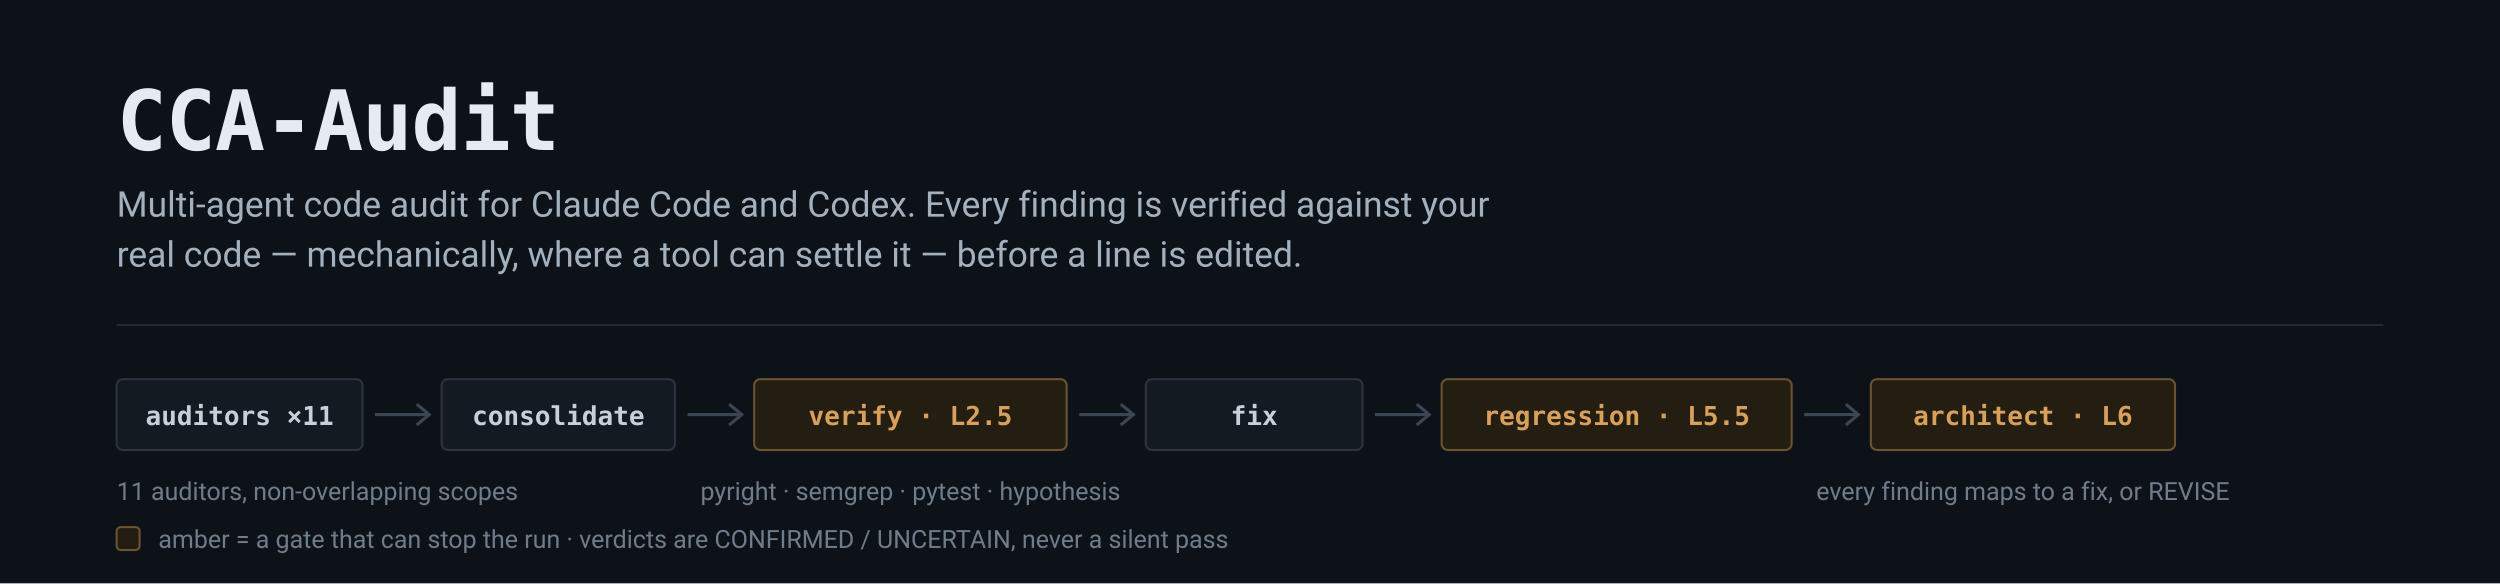
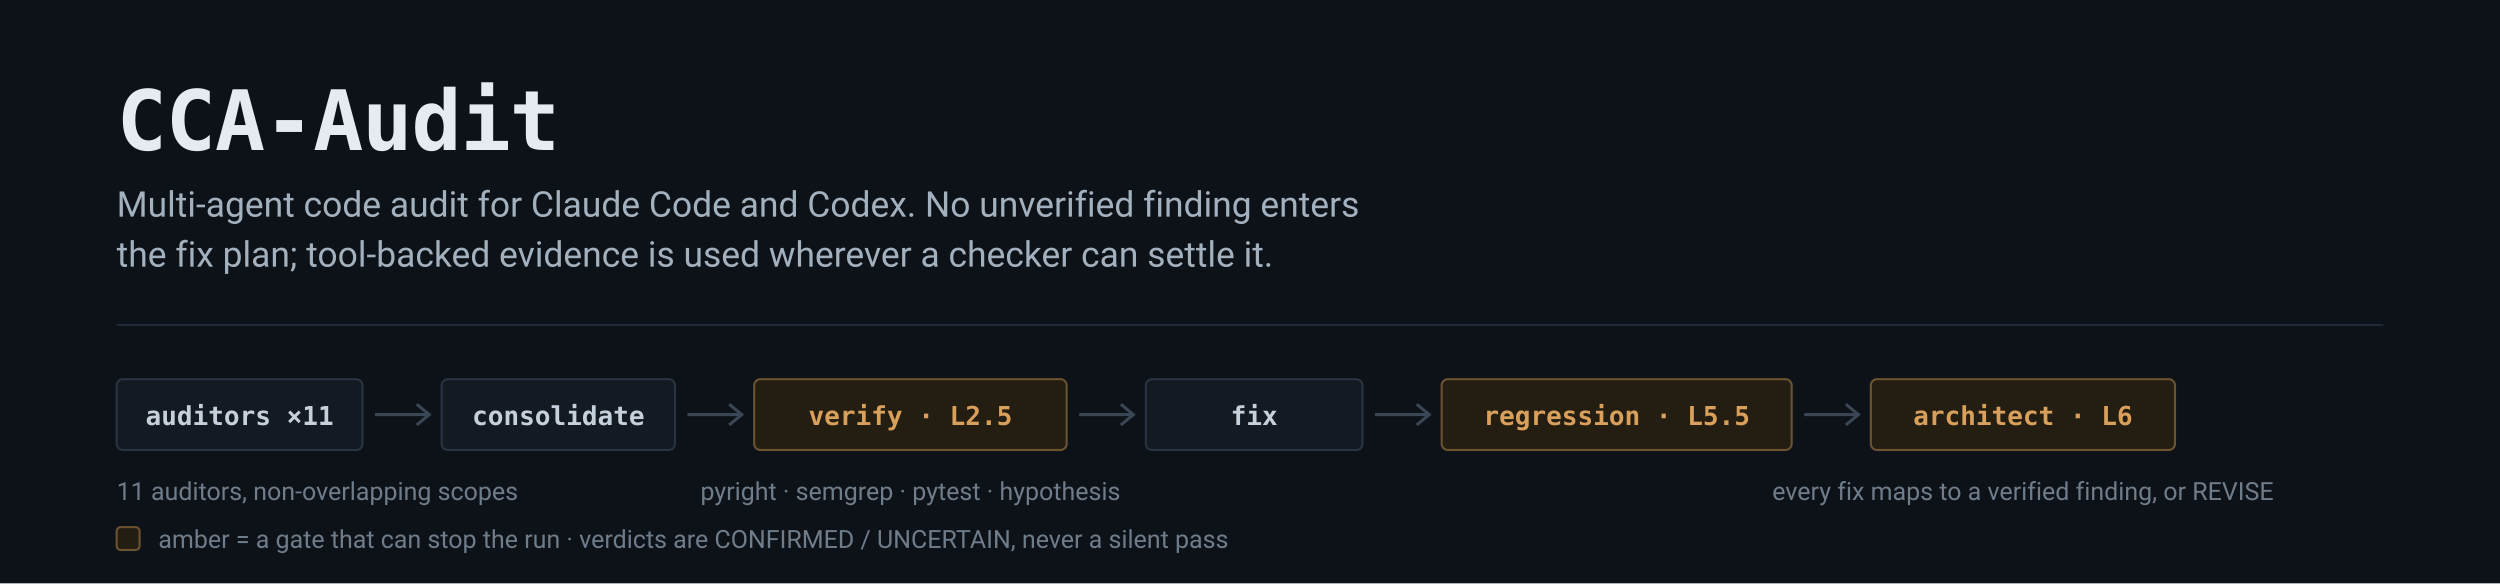
- <svg xmlns="http://www.w3.org/2000/svg" viewBox="0 0 1200 280" width="1200" height="280" role="img" aria-label="CCA-Audit — every finding is verified against your real code before anything is edited. Pipeline: detect, parallel auditors, consolidate, verify, fix, regression diff, architect gate.">
+ <svg xmlns="http://www.w3.org/2000/svg" viewBox="0 0 1200 280" width="1200" height="280" role="img" aria-label="CCA-Audit — no unverified finding enters the fix plan. Pipeline: detect, parallel auditors, consolidate, verify, fix, regression diff, architect gate.">
  <style>
    .bg     { fill: #0d1219; }
    .rule   { stroke: #1f2a36; stroke-width: 1; }
    .wordmk { font: 700 40px ui-monospace, SFMono-Regular, Menlo, Consolas, monospace; fill: #e6ebf1; letter-spacing: -0.5px; }
    .lede   { font: 400 17px system-ui, -apple-system, "Segoe UI", Roboto, sans-serif; fill: #a3b0bd; }
    .accent { fill: #d9a05b; }
    .node   { font: 600 12.5px ui-monospace, SFMono-Regular, Menlo, Consolas, monospace; fill: #c6d0da; }
    .gate   { font: 600 12.5px ui-monospace, SFMono-Regular, Menlo, Consolas, monospace; fill: #d9a05b; }
    .cap    { font: 400 12px system-ui, -apple-system, "Segoe UI", Roboto, sans-serif; fill: #6f7c89; }
    .box    { fill: #131a22; stroke: #2a3440; stroke-width: 1; }
    .boxg   { fill: #241d12; stroke: #6b5330; stroke-width: 1; }
    .arrow  { stroke: #3a4653; stroke-width: 1.5; fill: none; }
  </style>
  <rect class="bg" width="1200" height="280" />
  <text class="wordmk" x="56" y="72">CCA-Audit</text>
-   <text class="lede" x="56" y="104">Multi-agent code audit for Claude Code and Codex. Every finding is verified against your</text>
-   <text class="lede" x="56" y="128">real code — mechanically, where a tool can settle it — before a line is edited.</text>
+   <text class="lede" x="56" y="104">Multi-agent code audit for Claude Code and Codex. No unverified finding enters</text>
+   <text class="lede" x="56" y="128">the fix plan; tool-backed evidence is used wherever a checker can settle it.</text>
  <line class="rule" x1="56" y1="156" x2="1144" y2="156" />
  <g transform="translate(56,182)">
    <rect class="box" x="0" y="0" width="118" height="34" rx="3" />
    <text class="node" x="59" y="22" text-anchor="middle">auditors ×11</text>
    <path class="arrow" d="M124 17 H150" />
    <path class="arrow" d="M144 12 l6 5 -6 5" />
    <rect class="box" x="156" y="0" width="112" height="34" rx="3" />
    <text class="node" x="212" y="22" text-anchor="middle">consolidate</text>
    <path class="arrow" d="M274 17 H300" />
    <path class="arrow" d="M294 12 l6 5 -6 5" />
    <rect class="boxg" x="306" y="0" width="150" height="34" rx="3" />
    <text class="gate" x="381" y="22" text-anchor="middle">verify · L2.5</text>
    <path class="arrow" d="M462 17 H488" />
    <path class="arrow" d="M482 12 l6 5 -6 5" />
    <rect class="box" x="494" y="0" width="104" height="34" rx="3" />
    <text class="node" x="546" y="22" text-anchor="middle">fix</text>
    <path class="arrow" d="M604 17 H630" />
    <path class="arrow" d="M624 12 l6 5 -6 5" />
    <rect class="boxg" x="636" y="0" width="168" height="34" rx="3" />
    <text class="gate" x="720" y="22" text-anchor="middle">regression · L5.5</text>
    <path class="arrow" d="M810 17 H836" />
    <path class="arrow" d="M830 12 l6 5 -6 5" />
    <rect class="boxg" x="842" y="0" width="146" height="34" rx="3" />
    <text class="gate" x="915" y="22" text-anchor="middle">architect · L6</text>
    <text class="cap" x="0" y="58">11 auditors, non-overlapping scopes</text>
    <text class="cap" x="381" y="58" text-anchor="middle">pyright · semgrep · pytest · hypothesis</text>
-     <text class="cap" x="915" y="58" text-anchor="middle">every finding maps to a fix, or REVISE</text>
+     <text class="cap" x="915" y="58" text-anchor="middle">every fix maps to a verified finding, or REVISE</text>
  </g>
  <g transform="translate(56,262)">
    <rect class="boxg" x="0" y="-9" width="11" height="11" rx="2" />
    <text class="cap" x="20" y="1">amber = a gate that can stop the run · verdicts are CONFIRMED / UNCERTAIN, never a silent pass</text>
  </g>
</svg>
